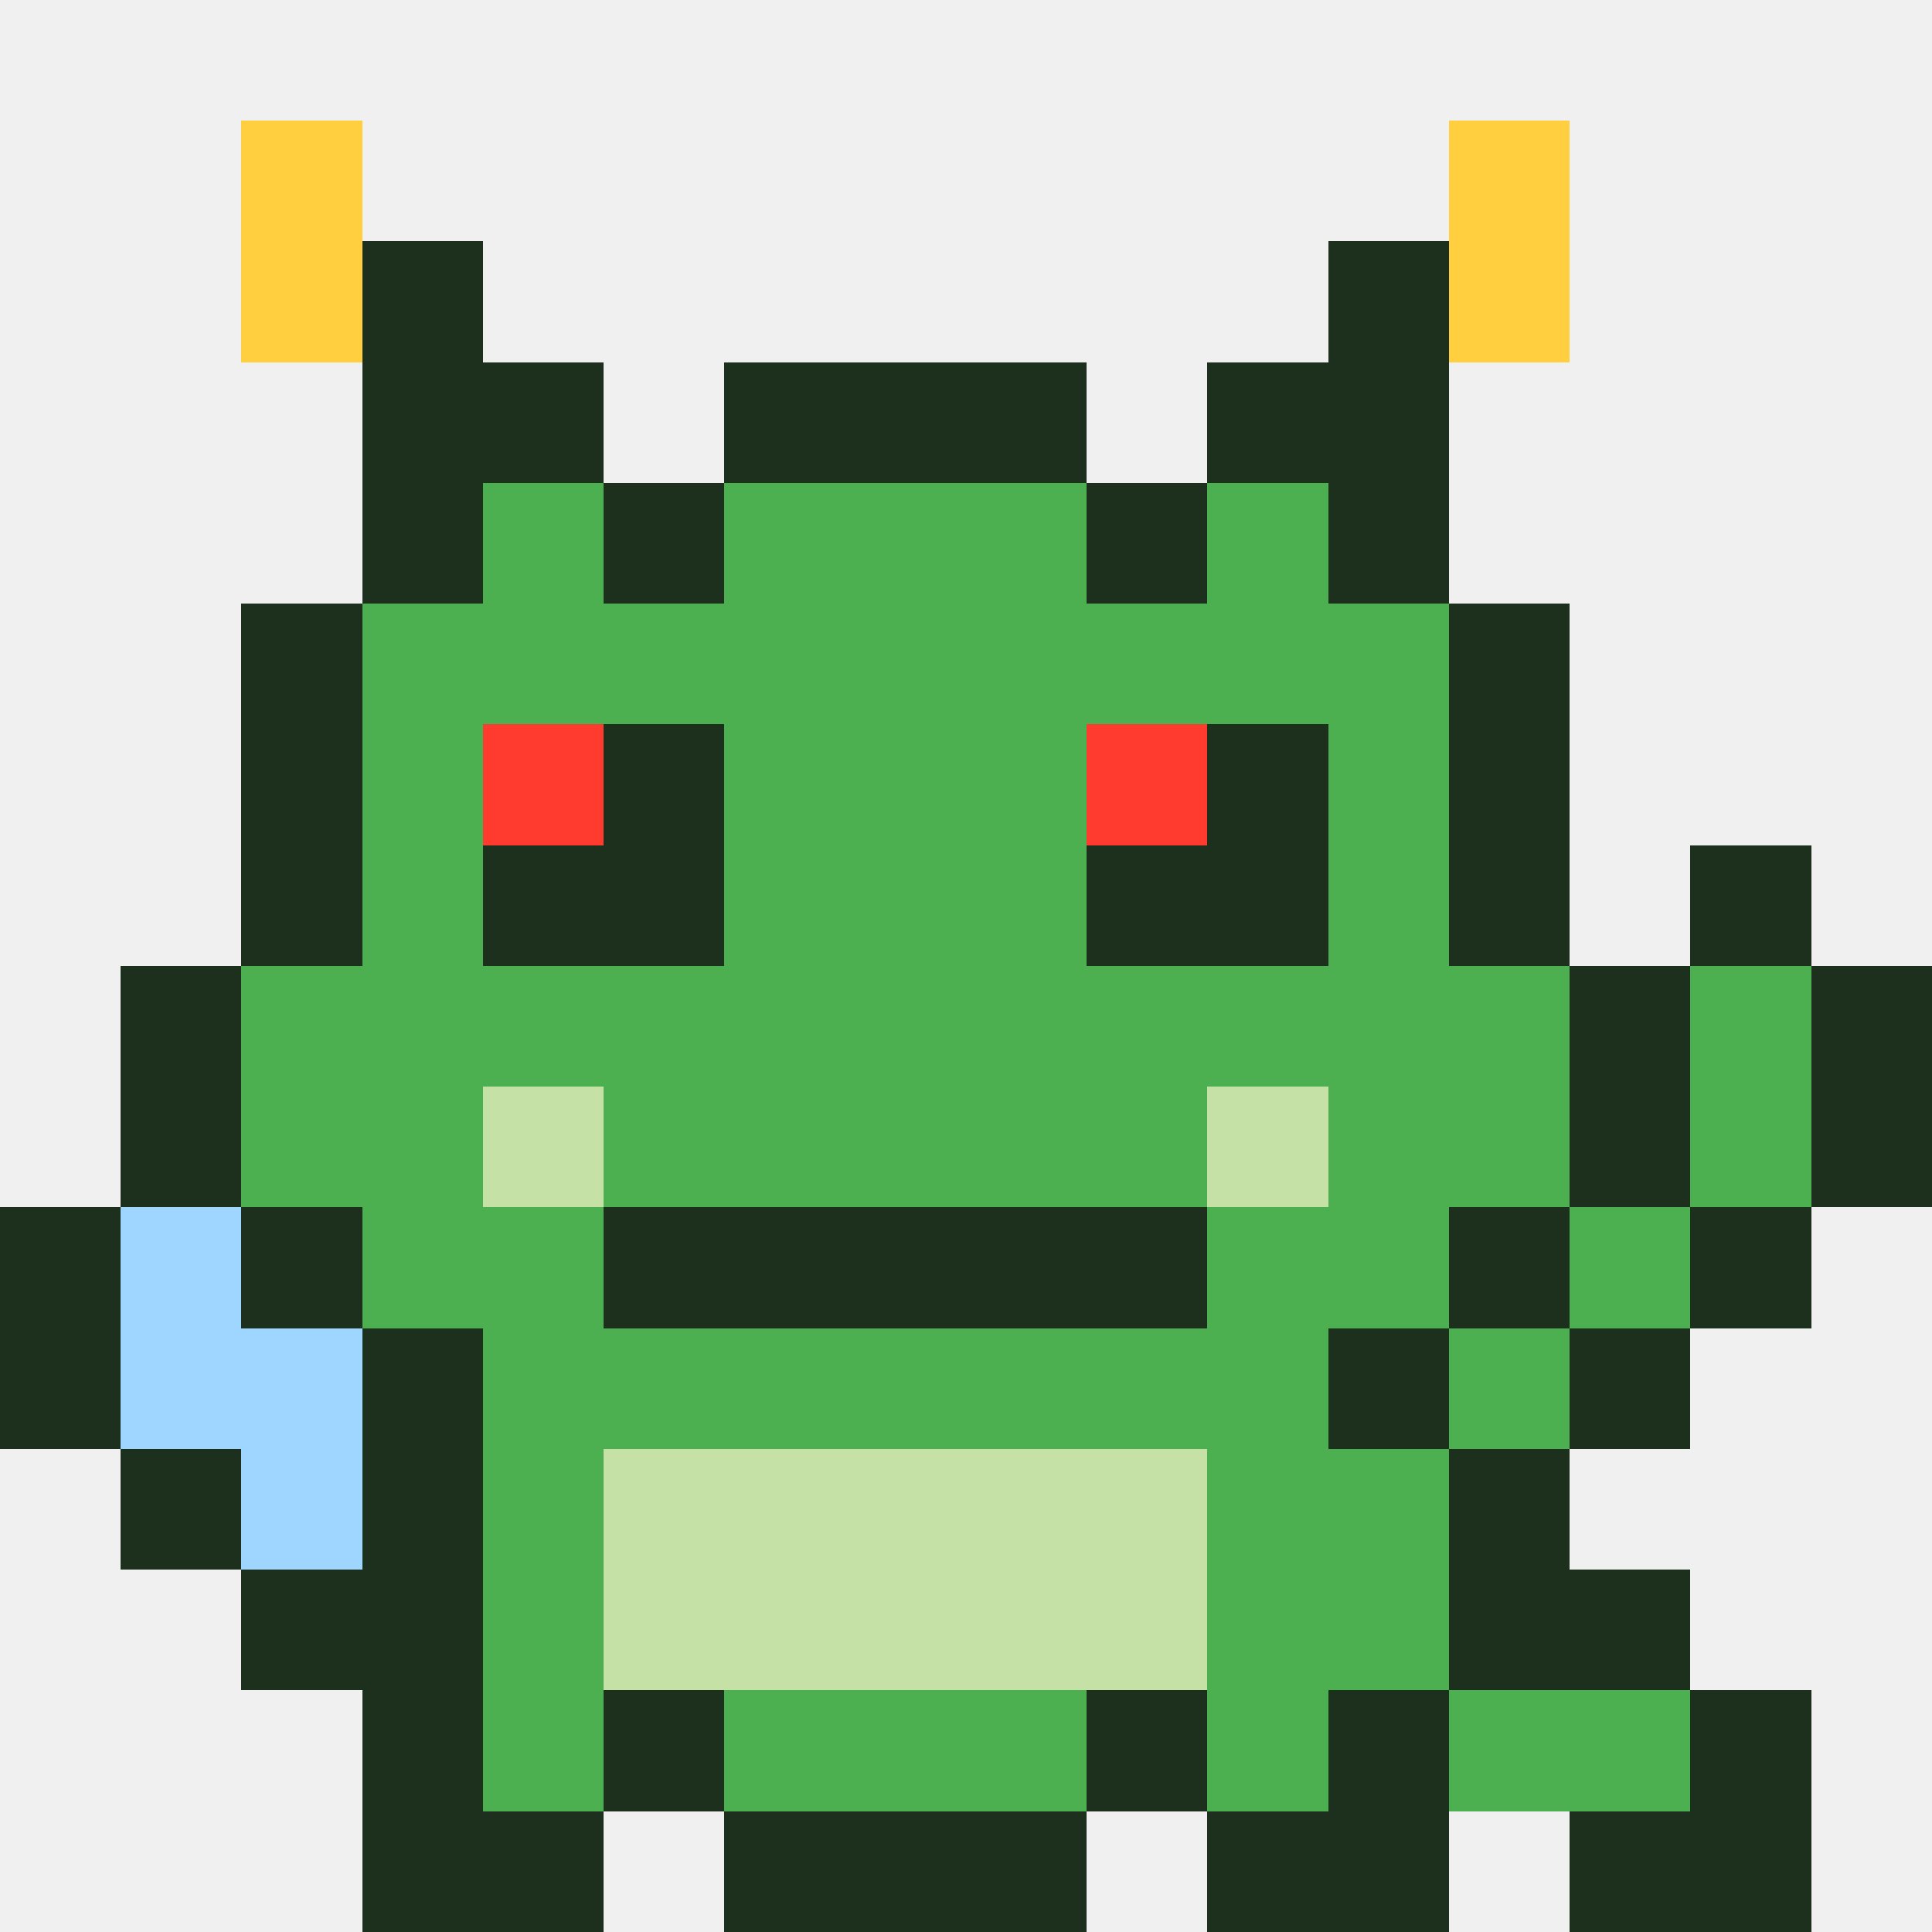
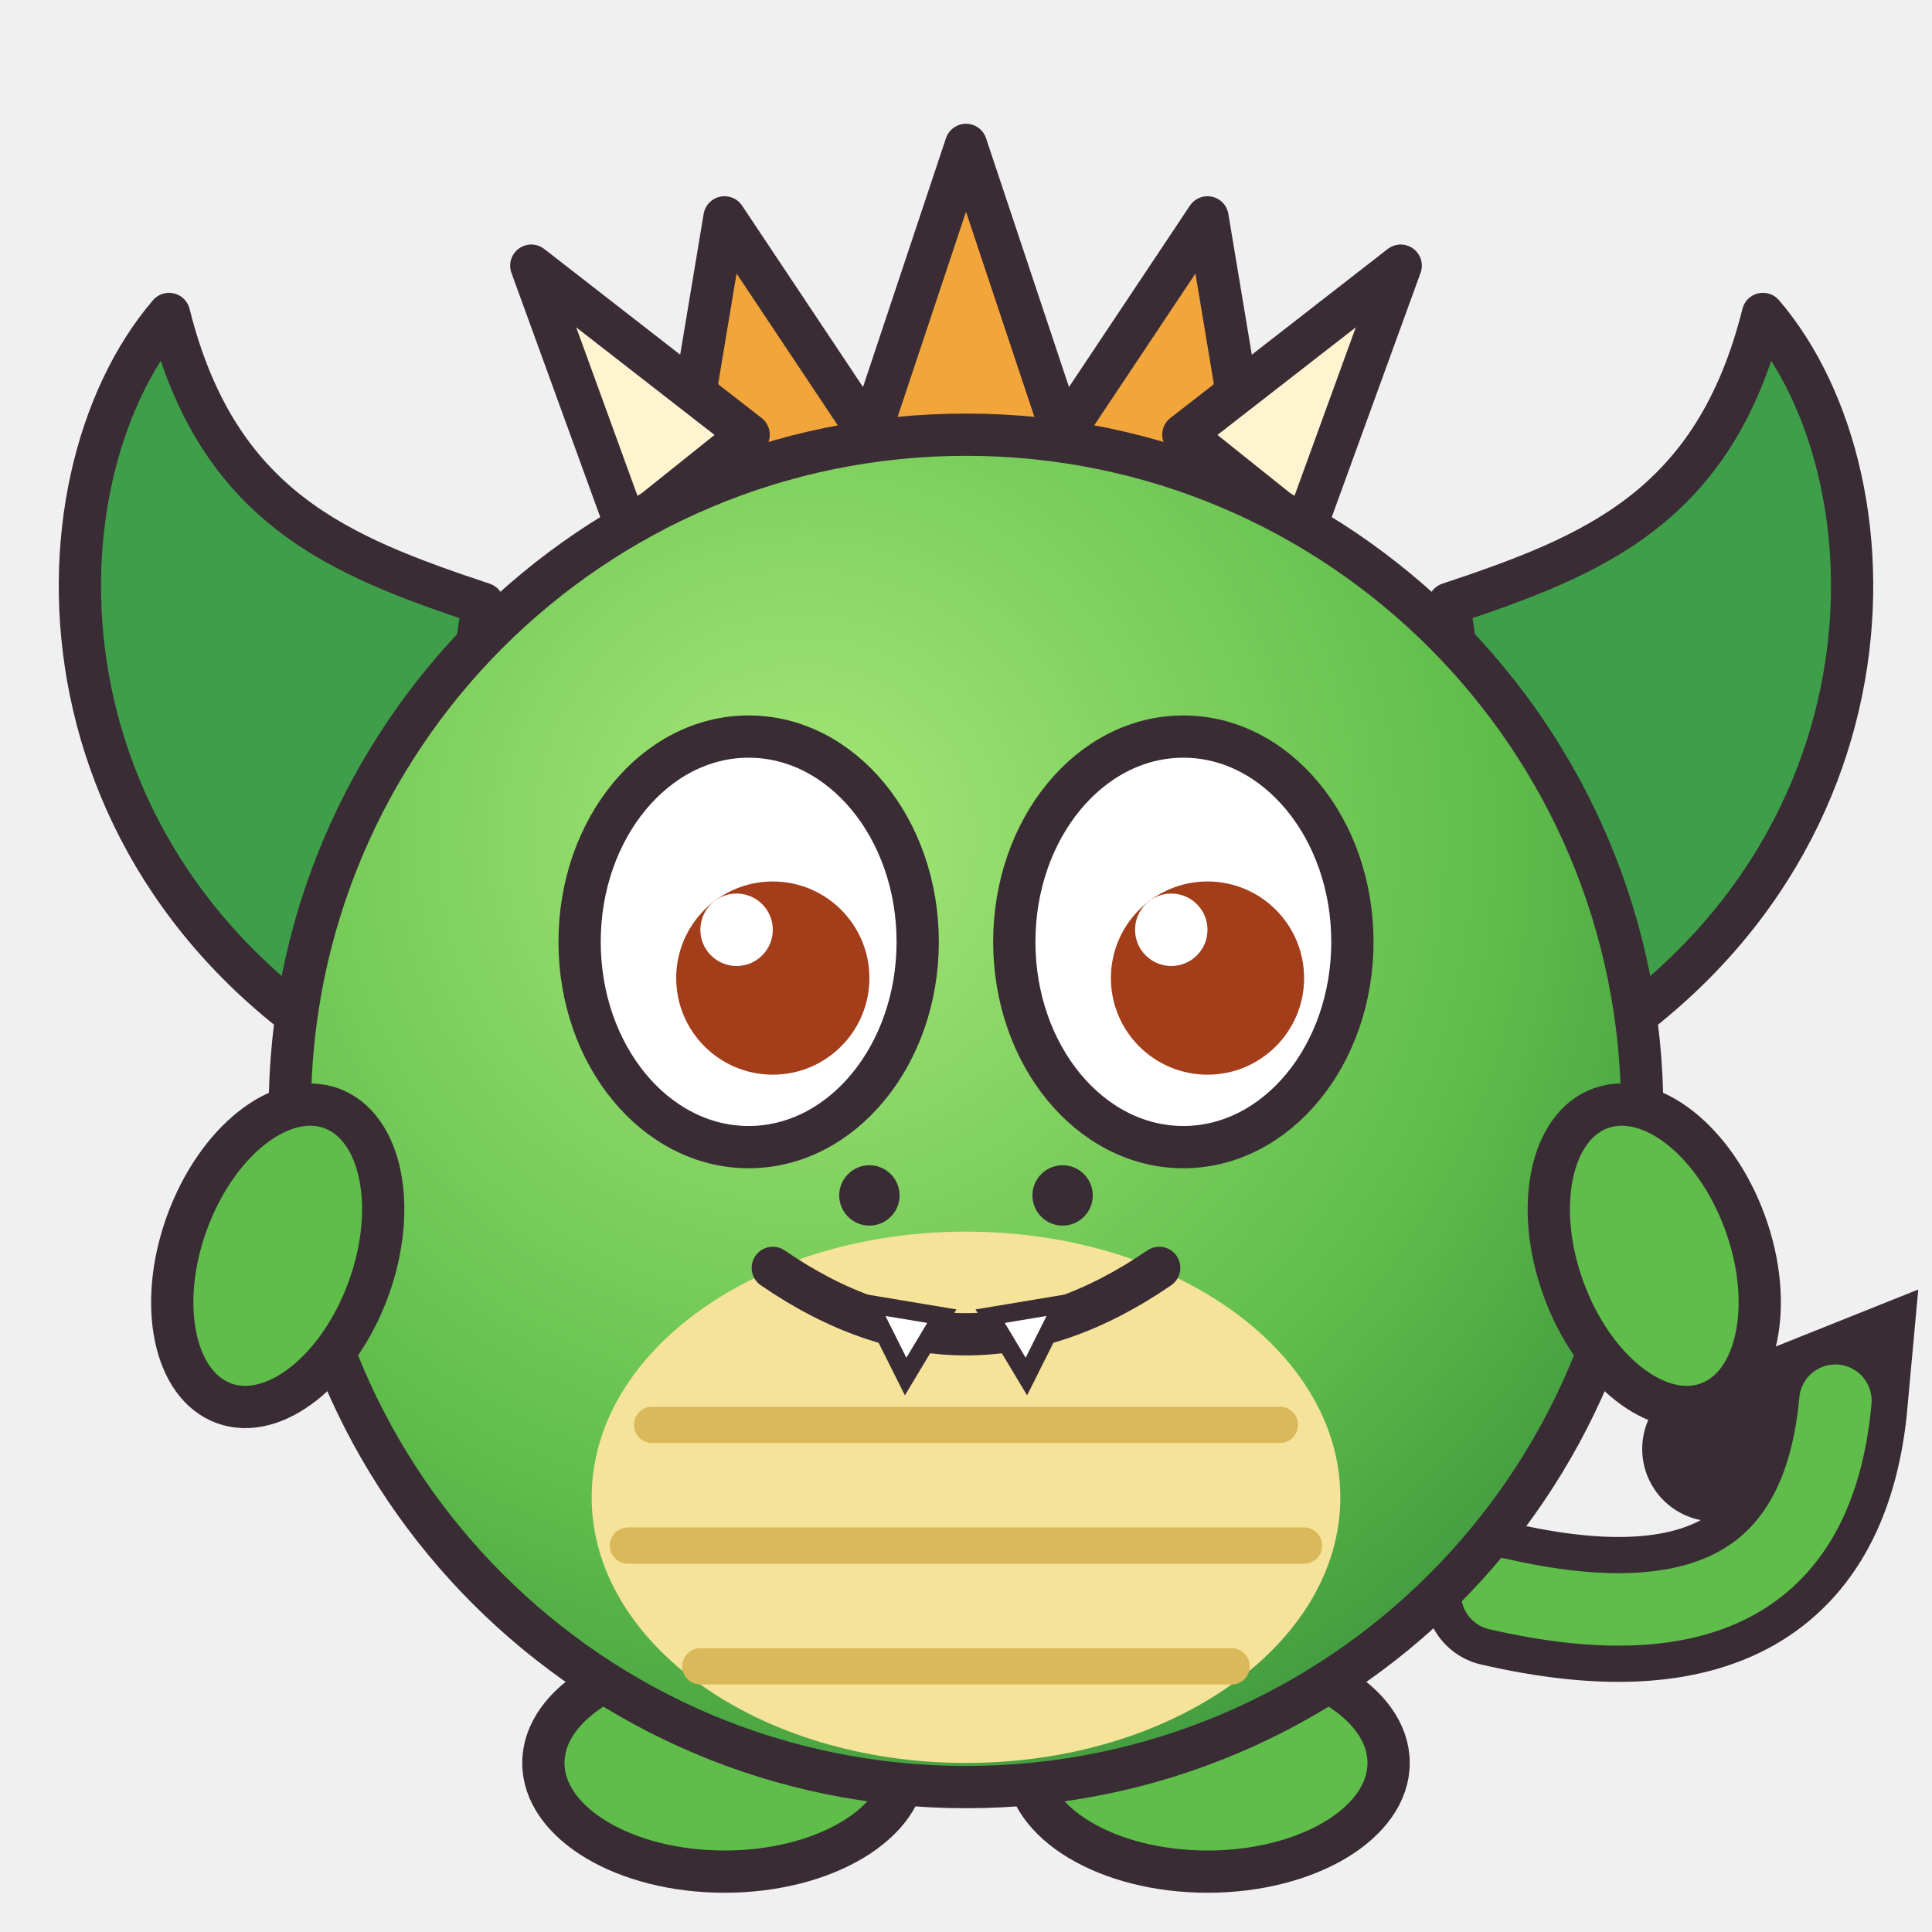
- <svg xmlns="http://www.w3.org/2000/svg" viewBox="0 0 16 16" width="96" height="96" shape-rendering="crispEdges">
-   <rect x="2" y="1" width="1" height="1" fill="#ffcf3f" />
-   <rect x="12" y="1" width="1" height="1" fill="#ffcf3f" />
-   <rect x="2" y="2" width="1" height="1" fill="#ffcf3f" />
-   <rect x="3" y="2" width="1" height="1" fill="#1d2f1d" />
-   <rect x="11" y="2" width="1" height="1" fill="#1d2f1d" />
-   <rect x="12" y="2" width="1" height="1" fill="#ffcf3f" />
-   <rect x="3" y="3" width="2" height="1" fill="#1d2f1d" />
-   <rect x="6" y="3" width="3" height="1" fill="#1d2f1d" />
-   <rect x="10" y="3" width="2" height="1" fill="#1d2f1d" />
-   <rect x="3" y="4" width="1" height="1" fill="#1d2f1d" />
-   <rect x="4" y="4" width="1" height="1" fill="#4caf50" />
-   <rect x="5" y="4" width="1" height="1" fill="#1d2f1d" />
-   <rect x="6" y="4" width="3" height="1" fill="#4caf50" />
-   <rect x="9" y="4" width="1" height="1" fill="#1d2f1d" />
-   <rect x="10" y="4" width="1" height="1" fill="#4caf50" />
-   <rect x="11" y="4" width="1" height="1" fill="#1d2f1d" />
-   <rect x="2" y="5" width="1" height="1" fill="#1d2f1d" />
-   <rect x="3" y="5" width="9" height="1" fill="#4caf50" />
-   <rect x="12" y="5" width="1" height="1" fill="#1d2f1d" />
-   <rect x="2" y="6" width="1" height="1" fill="#1d2f1d" />
-   <rect x="3" y="6" width="1" height="1" fill="#4caf50" />
-   <rect x="4" y="6" width="1" height="1" fill="#ff3b30" />
-   <rect x="5" y="6" width="1" height="1" fill="#1d2f1d" />
-   <rect x="6" y="6" width="3" height="1" fill="#4caf50" />
-   <rect x="9" y="6" width="1" height="1" fill="#ff3b30" />
-   <rect x="10" y="6" width="1" height="1" fill="#1d2f1d" />
-   <rect x="11" y="6" width="1" height="1" fill="#4caf50" />
-   <rect x="12" y="6" width="1" height="1" fill="#1d2f1d" />
-   <rect x="2" y="7" width="1" height="1" fill="#1d2f1d" />
-   <rect x="3" y="7" width="1" height="1" fill="#4caf50" />
-   <rect x="4" y="7" width="2" height="1" fill="#1d2f1d" />
-   <rect x="6" y="7" width="3" height="1" fill="#4caf50" />
-   <rect x="9" y="7" width="2" height="1" fill="#1d2f1d" />
-   <rect x="11" y="7" width="1" height="1" fill="#4caf50" />
-   <rect x="12" y="7" width="1" height="1" fill="#1d2f1d" />
-   <rect x="14" y="7" width="1" height="1" fill="#1d2f1d" />
-   <rect x="1" y="8" width="1" height="1" fill="#1d2f1d" />
-   <rect x="2" y="8" width="11" height="1" fill="#4caf50" />
-   <rect x="13" y="8" width="1" height="1" fill="#1d2f1d" />
-   <rect x="14" y="8" width="1" height="1" fill="#4caf50" />
-   <rect x="15" y="8" width="1" height="1" fill="#1d2f1d" />
-   <rect x="1" y="9" width="1" height="1" fill="#1d2f1d" />
-   <rect x="2" y="9" width="2" height="1" fill="#4caf50" />
-   <rect x="4" y="9" width="1" height="1" fill="#c5e1a5" />
-   <rect x="5" y="9" width="5" height="1" fill="#4caf50" />
-   <rect x="10" y="9" width="1" height="1" fill="#c5e1a5" />
-   <rect x="11" y="9" width="2" height="1" fill="#4caf50" />
-   <rect x="13" y="9" width="1" height="1" fill="#1d2f1d" />
-   <rect x="14" y="9" width="1" height="1" fill="#4caf50" />
-   <rect x="15" y="9" width="1" height="1" fill="#1d2f1d" />
-   <rect x="0" y="10" width="1" height="1" fill="#1d2f1d" />
-   <rect x="1" y="10" width="1" height="1" fill="#9fd6ff" />
-   <rect x="2" y="10" width="1" height="1" fill="#1d2f1d" />
-   <rect x="3" y="10" width="2" height="1" fill="#4caf50" />
-   <rect x="5" y="10" width="5" height="1" fill="#1d2f1d" />
-   <rect x="10" y="10" width="2" height="1" fill="#4caf50" />
-   <rect x="12" y="10" width="1" height="1" fill="#1d2f1d" />
-   <rect x="13" y="10" width="1" height="1" fill="#4caf50" />
-   <rect x="14" y="10" width="1" height="1" fill="#1d2f1d" />
-   <rect x="0" y="11" width="1" height="1" fill="#1d2f1d" />
-   <rect x="1" y="11" width="2" height="1" fill="#9fd6ff" />
-   <rect x="3" y="11" width="1" height="1" fill="#1d2f1d" />
-   <rect x="4" y="11" width="7" height="1" fill="#4caf50" />
-   <rect x="11" y="11" width="1" height="1" fill="#1d2f1d" />
-   <rect x="12" y="11" width="1" height="1" fill="#4caf50" />
-   <rect x="13" y="11" width="1" height="1" fill="#1d2f1d" />
-   <rect x="1" y="12" width="1" height="1" fill="#1d2f1d" />
-   <rect x="2" y="12" width="1" height="1" fill="#9fd6ff" />
-   <rect x="3" y="12" width="1" height="1" fill="#1d2f1d" />
-   <rect x="4" y="12" width="1" height="1" fill="#4caf50" />
-   <rect x="5" y="12" width="5" height="1" fill="#c5e1a5" />
-   <rect x="10" y="12" width="2" height="1" fill="#4caf50" />
-   <rect x="12" y="12" width="1" height="1" fill="#1d2f1d" />
-   <rect x="2" y="13" width="2" height="1" fill="#1d2f1d" />
-   <rect x="4" y="13" width="1" height="1" fill="#4caf50" />
-   <rect x="5" y="13" width="5" height="1" fill="#c5e1a5" />
-   <rect x="10" y="13" width="2" height="1" fill="#4caf50" />
-   <rect x="12" y="13" width="2" height="1" fill="#1d2f1d" />
-   <rect x="3" y="14" width="1" height="1" fill="#1d2f1d" />
-   <rect x="4" y="14" width="1" height="1" fill="#4caf50" />
-   <rect x="5" y="14" width="1" height="1" fill="#1d2f1d" />
-   <rect x="6" y="14" width="3" height="1" fill="#4caf50" />
-   <rect x="9" y="14" width="1" height="1" fill="#1d2f1d" />
-   <rect x="10" y="14" width="1" height="1" fill="#4caf50" />
-   <rect x="11" y="14" width="1" height="1" fill="#1d2f1d" />
-   <rect x="12" y="14" width="2" height="1" fill="#4caf50" />
-   <rect x="14" y="14" width="1" height="1" fill="#1d2f1d" />
-   <rect x="3" y="15" width="2" height="1" fill="#1d2f1d" />
-   <rect x="6" y="15" width="3" height="1" fill="#1d2f1d" />
-   <rect x="10" y="15" width="2" height="1" fill="#1d2f1d" />
-   <rect x="13" y="15" width="2" height="1" fill="#1d2f1d" />
+ <svg xmlns="http://www.w3.org/2000/svg" viewBox="0 0 160 160" width="160" height="160">
+   <defs>
+     <radialGradient id="b" cx=".38" cy=".3" r=".85">
+       <stop offset="0" stop-color="#a6e878" />
+       <stop offset=".6" stop-color="#5fbd4a" />
+       <stop offset="1" stop-color="#33893a" />
+     </radialGradient>
+   </defs>
+   <path d="M34 90C2 74 2 40 14 26c4 16 14 20 26 24z" fill="#3f9e4a" stroke="#3a2c35" stroke-width="3.5" stroke-linejoin="round" stroke-linecap="round" />
+   <path d="M126 90c32-16 32-50 20-64-4 16-14 20-26 24z" fill="#3f9e4a" stroke="#3a2c35" stroke-width="3.5" stroke-linejoin="round" stroke-linecap="round" />
+   <path d="M56 42L60 18 72 36 80 12 88 36 100 18 104 42z" fill="#f2a53a" stroke="#3a2c35" stroke-width="3.5" stroke-linejoin="round" stroke-linecap="round" />
+   <path d="M52 44L44 22 62 36z" fill="#fff3d0" stroke="#3a2c35" stroke-width="3.5" stroke-linejoin="round" stroke-linecap="round" />
+   <path d="M108 44L116 22 98 36z" fill="#fff3d0" stroke="#3a2c35" stroke-width="3.5" stroke-linejoin="round" stroke-linecap="round" />
+   <path d="M124 132q26 6 28-16l-10 4" fill="none" stroke="#3a2c35" stroke-width="12" stroke-linecap="round" />
+   <path d="M124 132q26 6 28-16" fill="none" stroke="#5fbd4a" stroke-width="6" stroke-linecap="round" />
+   <ellipse cx="60" cy="146" rx="15" ry="9" fill="#5fbd4a" stroke="#3a2c35" stroke-width="3.5" stroke-linejoin="round" stroke-linecap="round" />
+   <ellipse cx="100" cy="146" rx="15" ry="9" fill="#5fbd4a" stroke="#3a2c35" stroke-width="3.5" stroke-linejoin="round" stroke-linecap="round" />
+   <circle cx="80" cy="92" r="56" fill="url(#b)" stroke="#3a2c35" stroke-width="3.5" stroke-linejoin="round" stroke-linecap="round" />
+   <ellipse cx="80" cy="124" rx="31" ry="22" fill="#f6e39a" />
+   <path d="M54 118h52M52 128h56M58 138h44" stroke="#d9b95a" stroke-width="3" stroke-linecap="round" />
+   <ellipse cx="23" cy="104" rx="8" ry="13" transform="rotate(20 23 104)" fill="#5fbd4a" stroke="#3a2c35" stroke-width="3.5" stroke-linejoin="round" stroke-linecap="round" />
+   <ellipse cx="137" cy="104" rx="8" ry="13" transform="rotate(-20 137 104)" fill="#5fbd4a" stroke="#3a2c35" stroke-width="3.5" stroke-linejoin="round" stroke-linecap="round" />
+   <ellipse cx="62" cy="78" rx="14" ry="17" fill="#fff" stroke="#3a2c35" stroke-width="3.5" stroke-linejoin="round" stroke-linecap="round" />
+   <circle cx="64" cy="81" r="8" fill="#a33d1a" />
+   <circle cx="61" cy="77" r="3" fill="#fff" />
+   <ellipse cx="98" cy="78" rx="14" ry="17" fill="#fff" stroke="#3a2c35" stroke-width="3.5" stroke-linejoin="round" stroke-linecap="round" />
+   <circle cx="100" cy="81" r="8" fill="#a33d1a" />
+   <circle cx="97" cy="77" r="3" fill="#fff" />
+   <circle cx="72" cy="99" r="2.5" fill="#3a2c35" />
+   <circle cx="88" cy="99" r="2.5" fill="#3a2c35" />
+   <path d="M64 105q16 11 32 0" fill="none" stroke="#3a2c35" stroke-width="3.5" stroke-linejoin="round" stroke-linecap="round" />
+   <path d="M72 108l3 6 3-5zM88 108l-3 6-3-5z" fill="#fff" stroke="#3a2c35" stroke-width="1.5" />
</svg>
